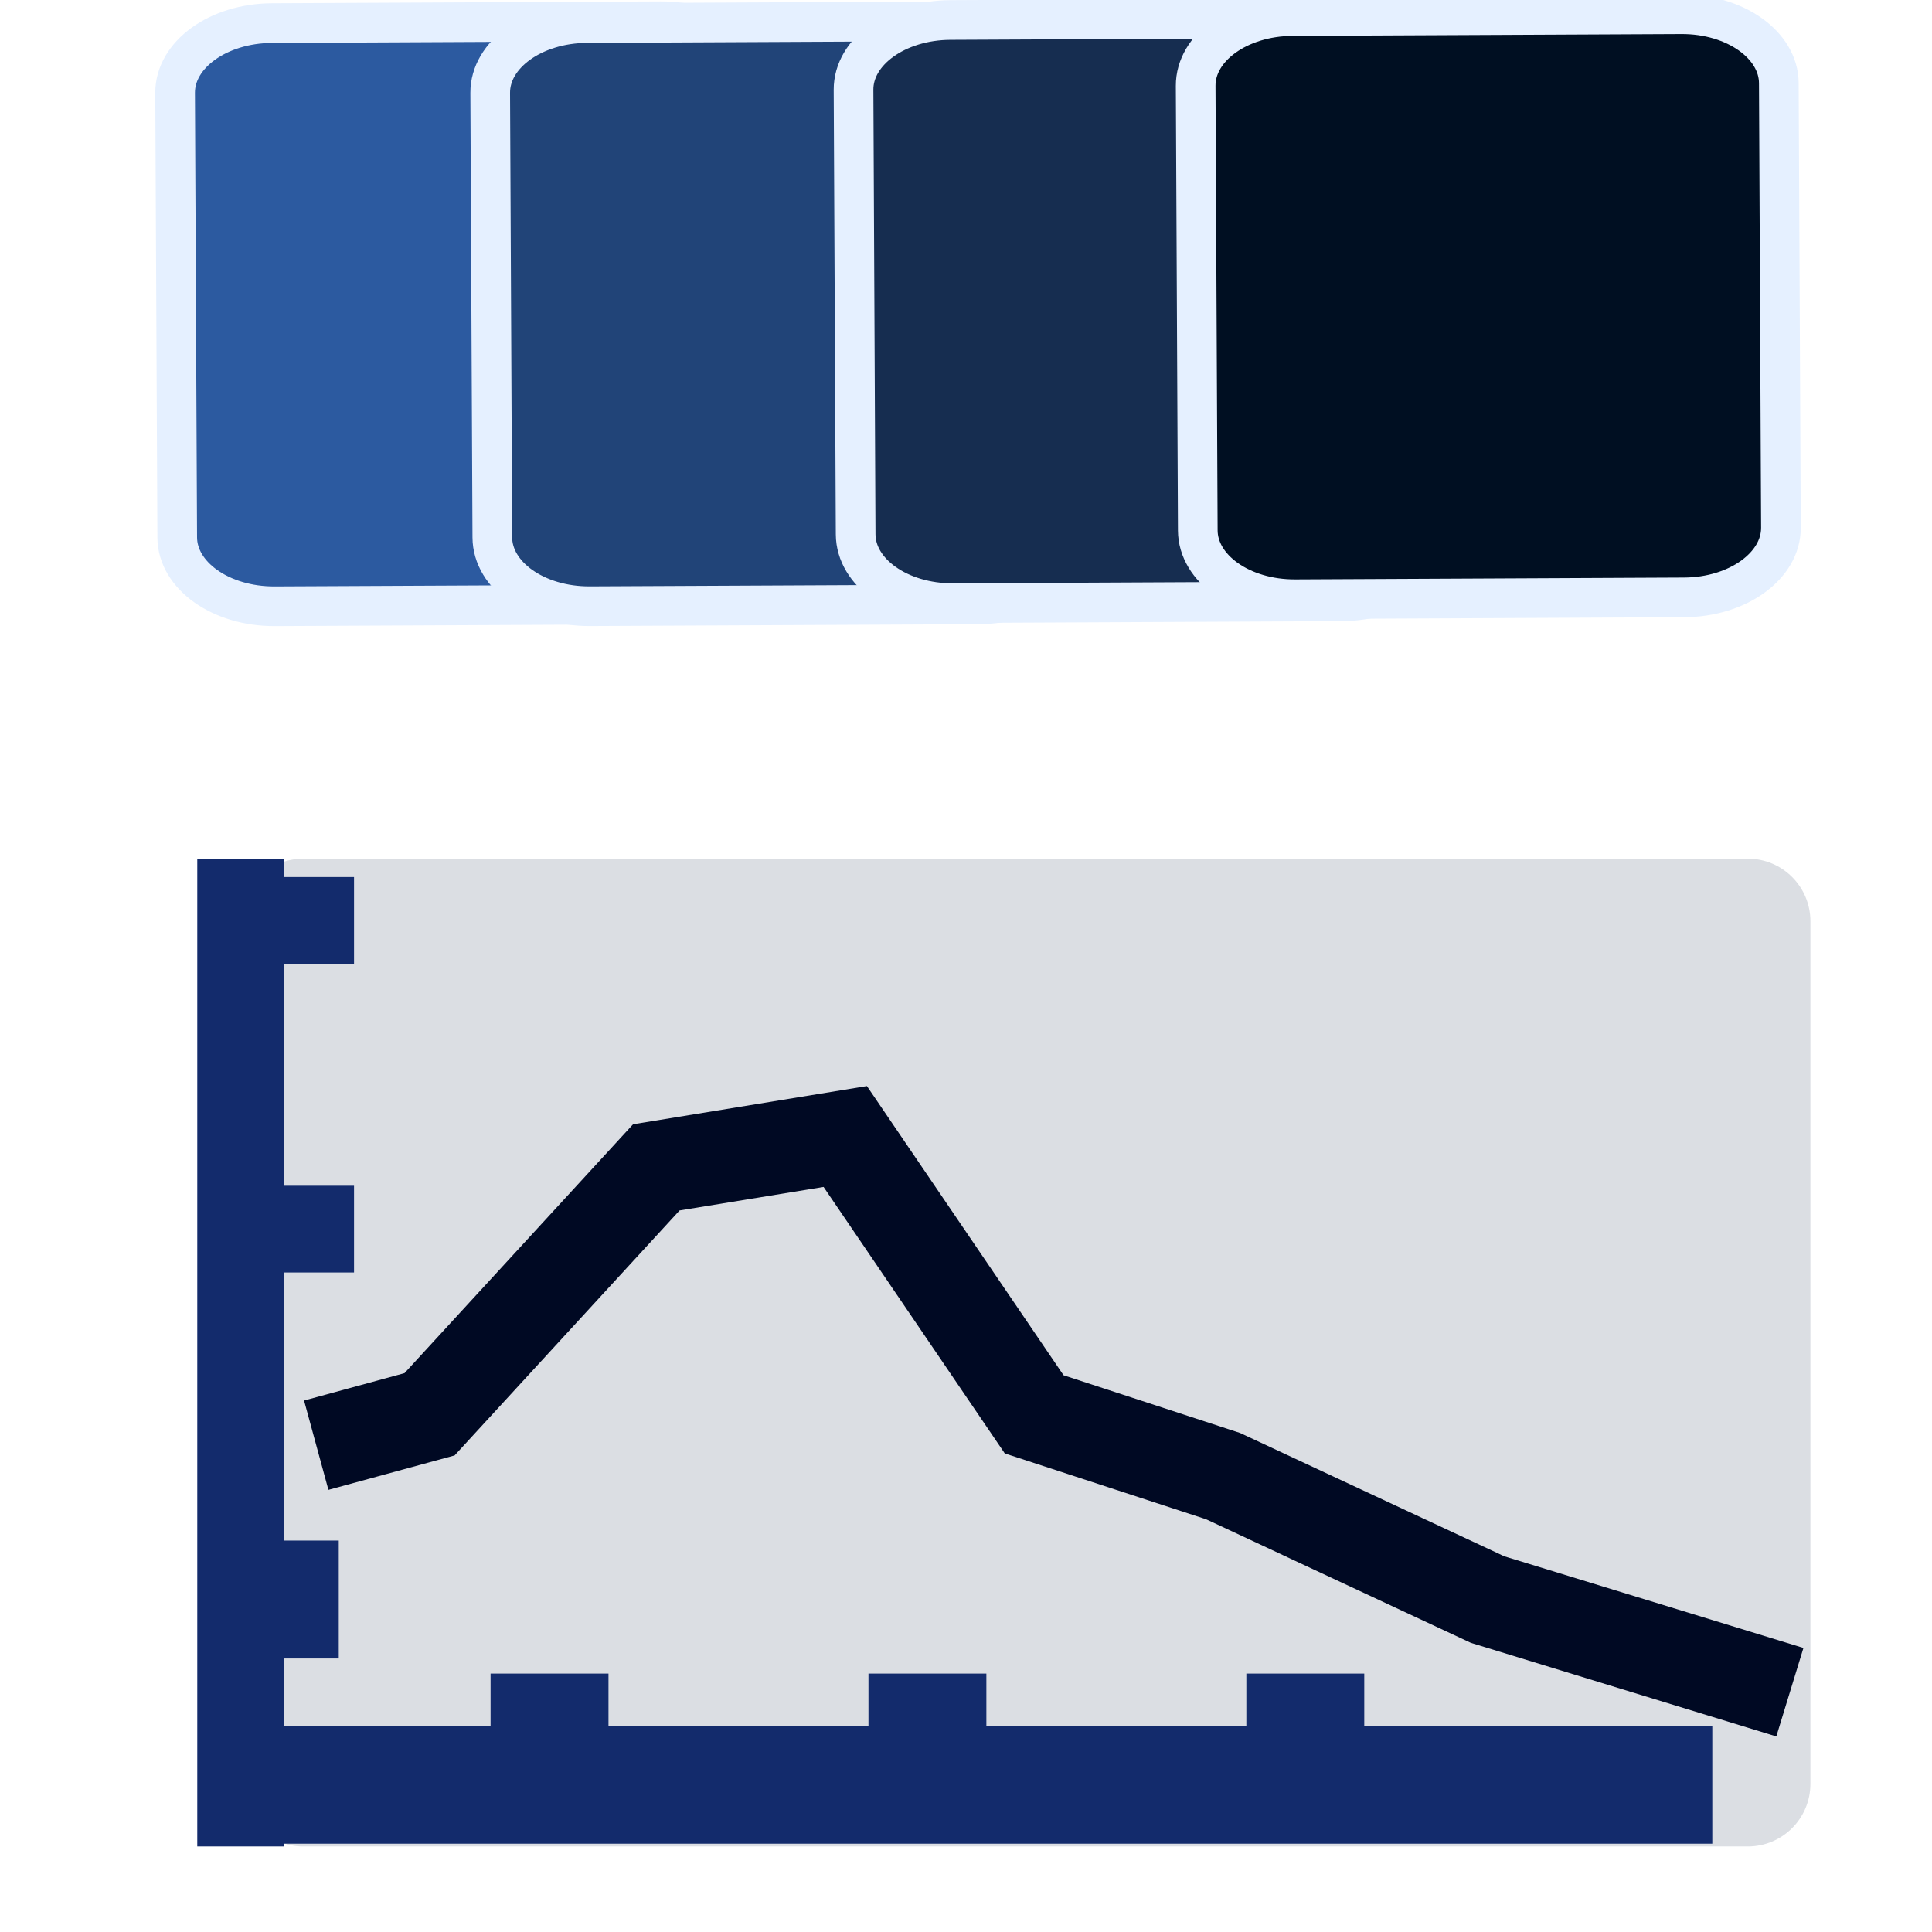
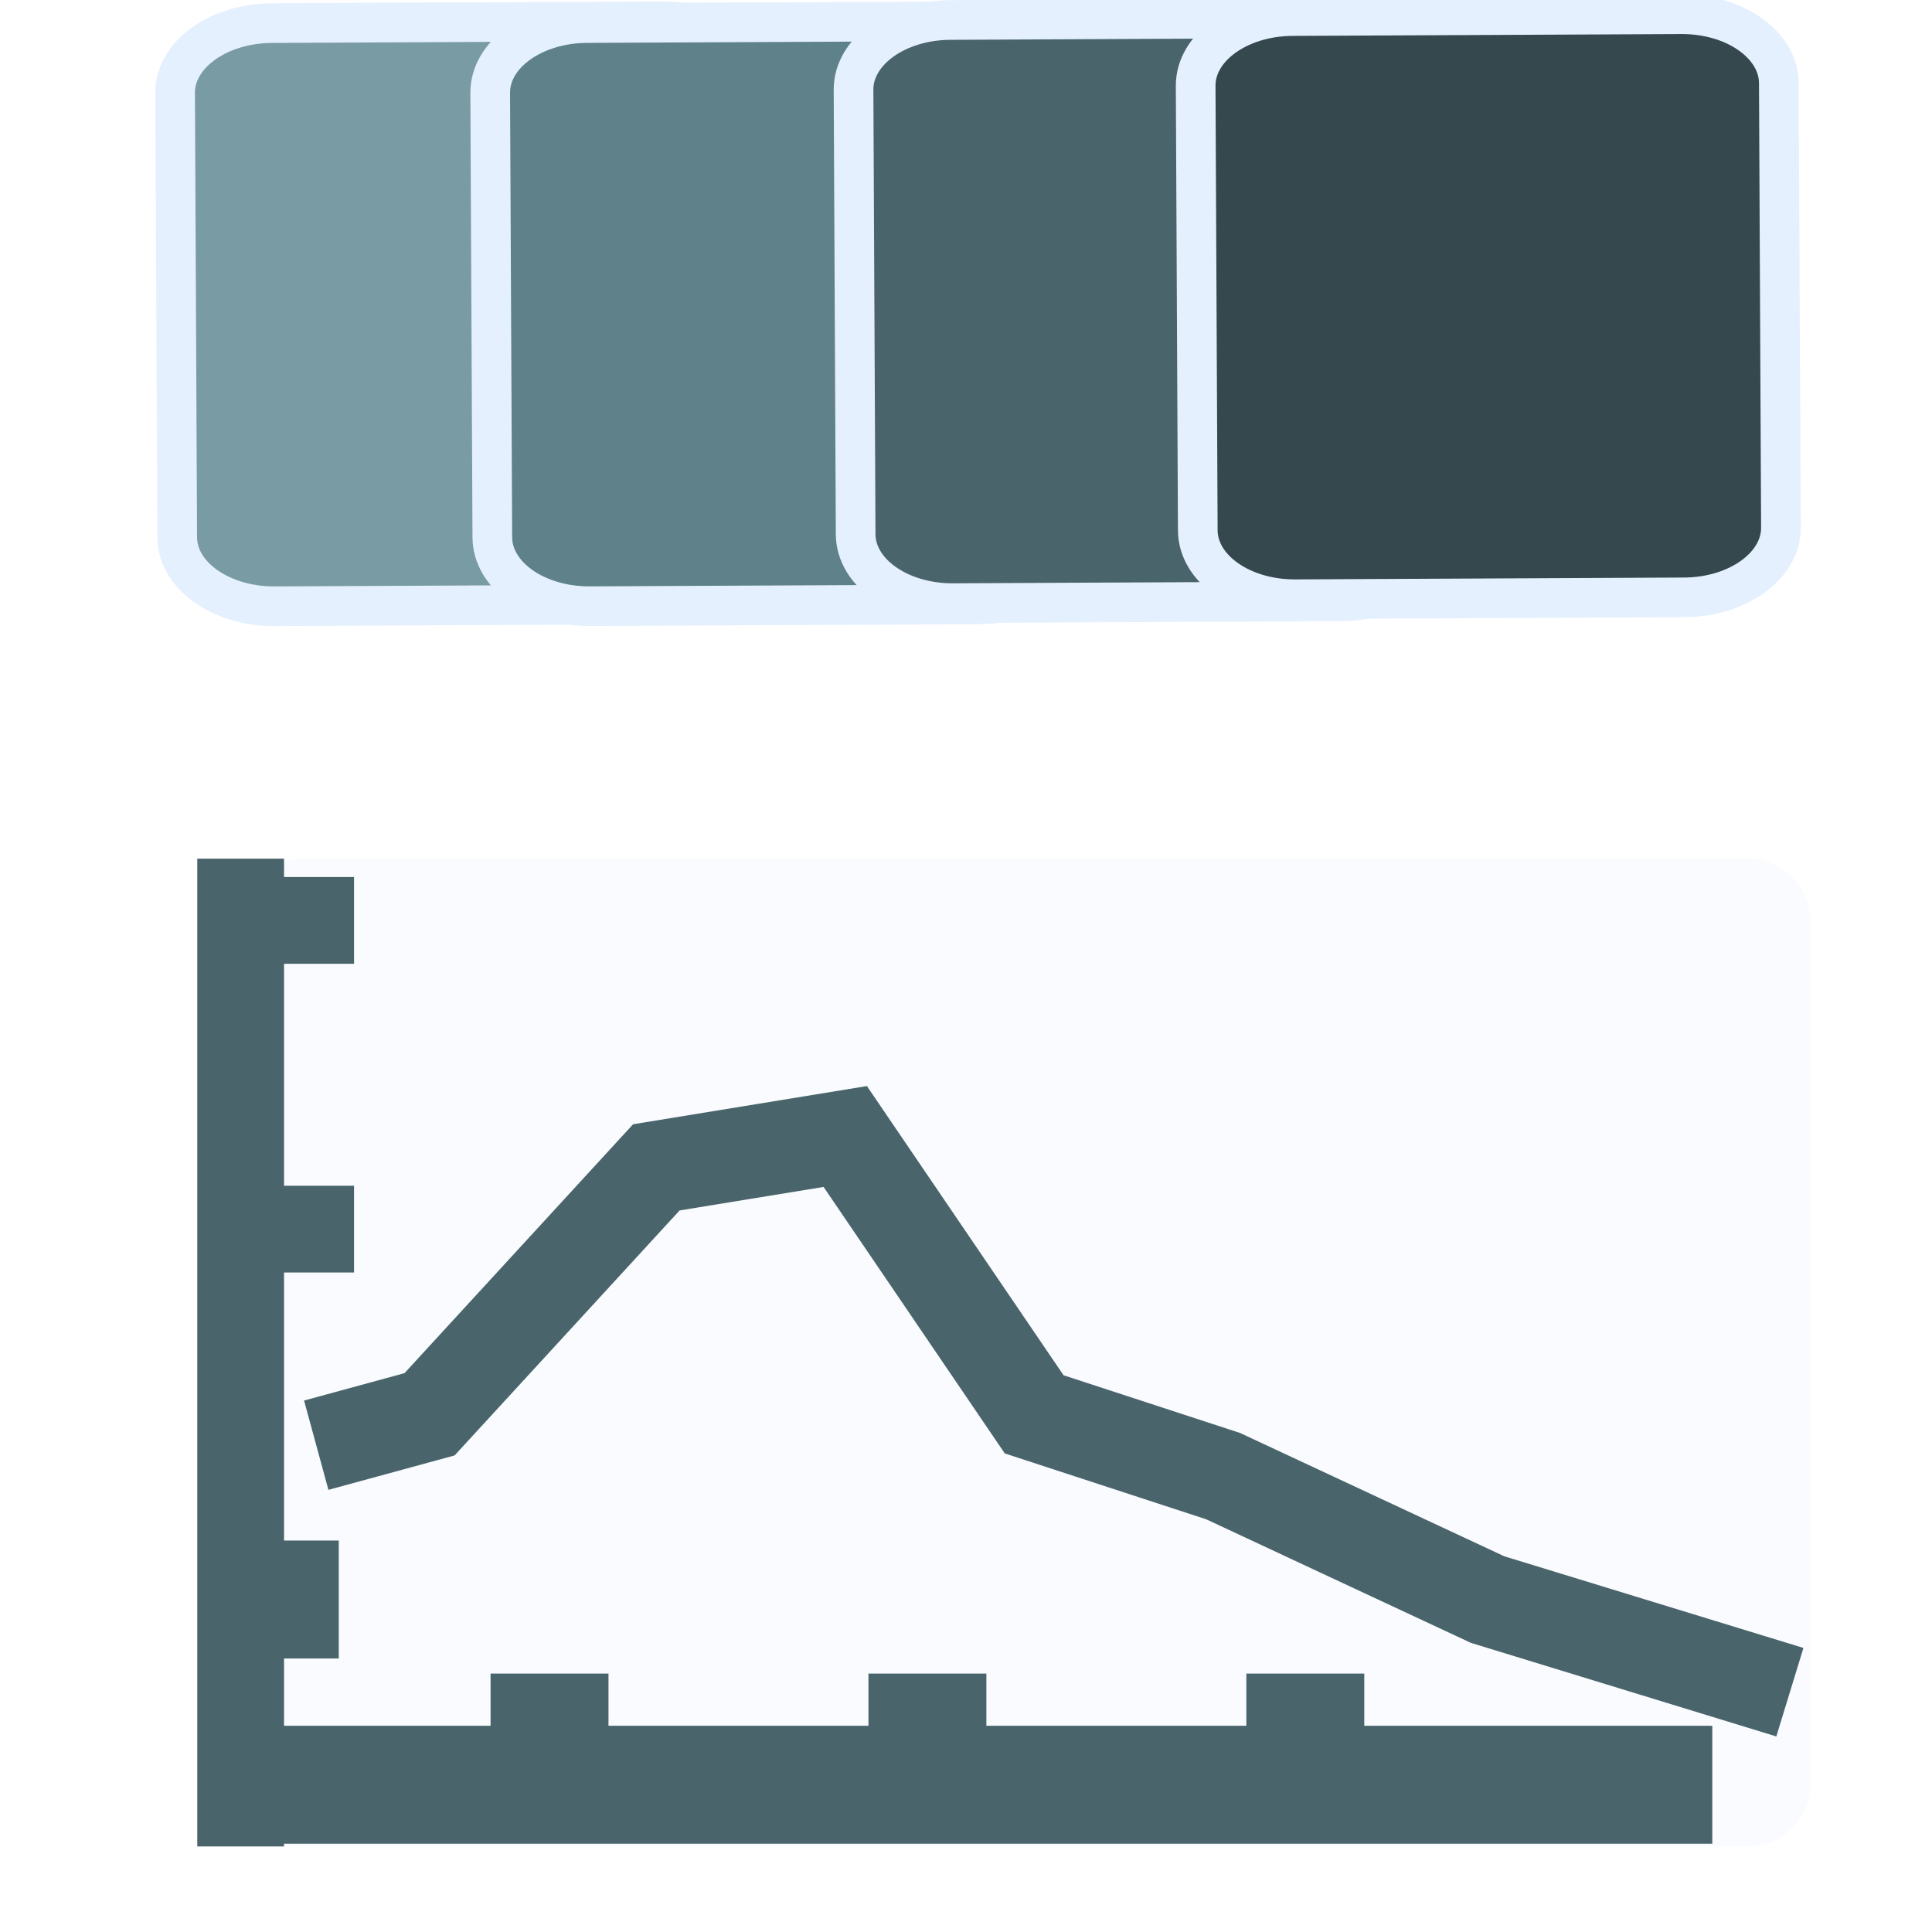
<svg xmlns="http://www.w3.org/2000/svg" width="34.133" height="34.133" id="svg2985" version="1.1" viewBox="0 0 32 32">
  <defs id="defs2987" />
  <g id="layer1">
-     <rect style="fill:#dbdee3;fill-opacity:1;fill-rule:evenodd;stroke:#004800;stroke-width:0;stroke-linecap:square;stroke-linejoin:miter;stroke-miterlimit:4;stroke-dasharray:none;stroke-dashoffset:0;stroke-opacity:0.333" id="rect3991" width="26" height="16.361" x="3.986" y="14.222" rx="1.036" ry="1.036" />
-     <path style="fill:none;stroke:#132b6c;stroke-width:1.437;stroke-linecap:butt;stroke-linejoin:miter;stroke-miterlimit:4;stroke-dasharray:none;stroke-opacity:1" d="M 3.986,14.222 V 30.583" id="path2996" />
-     <path style="fill:#80b3ff;stroke:#132b6c;stroke-width:1.953;stroke-linecap:butt;stroke-linejoin:miter;stroke-miterlimit:4;stroke-dasharray:none;stroke-opacity:1" d="M 28.361,29.561 H 3.986" id="path2998" />
-     <path style="fill:#80b3ff;stroke:#132b6c;stroke-width:1.953;stroke-linecap:butt;stroke-linejoin:miter;stroke-miterlimit:4;stroke-dasharray:none;stroke-opacity:1" d="m 4.359,26.493 c 1.252,0 1.252,0 1.252,0" id="path3772-0" />
-     <path style="fill:none;stroke:#000923;stroke-width:1.533;stroke-linecap:butt;stroke-linejoin:miter;stroke-miterlimit:4;stroke-dasharray:none;stroke-opacity:1" d="M 5.238,23.937 7.115,23.425 10.871,19.335 14,18.824 l 3.129,4.602 3.129,1.023 4.381,2.045 5.007,1.534" id="path4037" />
-     <path style="fill:#80b3ff;stroke:#132b6c;stroke-width:1.953;stroke-linecap:butt;stroke-linejoin:miter;stroke-miterlimit:4;stroke-dasharray:none;stroke-opacity:1" d="m 9.102,29.765 c 0,-2.045 0,-2.045 0,-2.045" id="path3840-8" />
-     <path style="fill:#80b3ff;stroke:#132b6c;stroke-width:1.953;stroke-linecap:butt;stroke-linejoin:miter;stroke-miterlimit:4;stroke-dasharray:none;stroke-opacity:1" d="m 15.361,29.765 c 0,-2.045 0,-2.045 0,-2.045" id="path3840-9" />
-     <path style="fill:#80b3ff;stroke:#132b6c;stroke-width:1.953;stroke-linecap:butt;stroke-linejoin:miter;stroke-miterlimit:4;stroke-dasharray:none;stroke-opacity:1" d="m 21.62,29.765 c 0,-2.045 0,-2.045 0,-2.045" id="path3840-3" />
-     <path style="fill:none;stroke:#132b6c;stroke-width:1.437;stroke-linecap:butt;stroke-linejoin:miter;stroke-miterlimit:4;stroke-dasharray:none;stroke-opacity:1" d="m 4.612,20.358 c 1.252,0 1.252,0 1.252,0" id="path3772-0-3" />
-     <path style="fill:none;stroke:#132b6c;stroke-width:1.437;stroke-linecap:butt;stroke-linejoin:miter;stroke-miterlimit:4;stroke-dasharray:none;stroke-opacity:1" d="m 4.612,15.245 c 1.252,0 1.252,0 1.252,0" id="path3772-0-9" />
-     <rect style="color:#000000;display:inline;overflow:visible;visibility:visible;fill:#2c5aa0;fill-opacity:1;fill-rule:evenodd;stroke:#e5f0ff;stroke-width:0.657;stroke-linecap:butt;stroke-linejoin:miter;stroke-miterlimit:4;stroke-dasharray:none;stroke-dashoffset:0;stroke-opacity:1;marker:none;enable-background:accumulate" id="rect2999-5-5-6-6" width="9.659" height="9.659" x="2.893" y="0.404" rx="1.609" ry="1.148" transform="rotate(-0.2727255)" />
-     <rect style="color:#000000;display:inline;overflow:visible;visibility:visible;fill:#214478;fill-opacity:1;fill-rule:evenodd;stroke:#e5f0ff;stroke-width:0.657;stroke-linecap:butt;stroke-linejoin:miter;stroke-miterlimit:4;stroke-dasharray:none;stroke-dashoffset:0;stroke-opacity:1;marker:none;enable-background:accumulate" id="rect2999-5-5-6-6-7" width="9.659" height="9.659" x="8.112" y="0.428" rx="1.609" ry="1.148" transform="rotate(-0.2727255)" />
-     <rect style="color:#000000;display:inline;overflow:visible;visibility:visible;fill:#162d50;fill-opacity:1;fill-rule:evenodd;stroke:#e5f0ff;stroke-width:0.657;stroke-linecap:butt;stroke-linejoin:miter;stroke-miterlimit:4;stroke-dasharray:none;stroke-dashoffset:0;stroke-opacity:1;marker:none;enable-background:accumulate" id="rect2999-5-5-6-6-5" width="9.659" height="9.659" x="14.13" y="0.406" rx="1.609" ry="1.148" transform="rotate(-0.2727255)" />
-     <rect style="color:#000000;display:inline;overflow:visible;visibility:visible;fill:#000f22;fill-opacity:1;fill-rule:evenodd;stroke:#e5f0ff;stroke-width:0.657;stroke-linecap:butt;stroke-linejoin:miter;stroke-miterlimit:4;stroke-dasharray:none;stroke-dashoffset:0;stroke-opacity:1;marker:none;enable-background:accumulate" id="rect2999-5-5-6-6-5-3" width="9.659" height="9.659" x="19.797" y="0.368" rx="1.609" ry="1.148" transform="rotate(-0.2727255)" />
+     <rect style="fill:#f9fbfe;fill-opacity:1;fill-rule:evenodd;stroke:#81a1a9;stroke-width:0;stroke-linecap:square;stroke-linejoin:miter;stroke-miterlimit:4;stroke-dasharray:none;stroke-dashoffset:0;stroke-opacity:1" id="rect3991" width="26" height="16.361" x="3.986" y="14.222" rx="1.036" ry="1.036" />
+     <path style="fill:none;stroke:#49646b;stroke-width:1.437;stroke-linecap:butt;stroke-linejoin:miter;stroke-miterlimit:4;stroke-dasharray:none;stroke-opacity:1" d="M 3.986,14.222 V 30.583" id="path2996" />
+     <path style="fill:#80b3ff;stroke:#49646b;stroke-width:1.953;stroke-linecap:butt;stroke-linejoin:miter;stroke-miterlimit:4;stroke-dasharray:none;stroke-opacity:1" d="M 28.361,29.561 H 3.986" id="path2998" />
+     <path style="fill:#80b3ff;stroke:#49646b;stroke-width:1.953;stroke-linecap:butt;stroke-linejoin:miter;stroke-miterlimit:4;stroke-dasharray:none;stroke-opacity:1" d="m 4.359,26.493 c 1.252,0 1.252,0 1.252,0" id="path3772-0" />
+     <path style="fill:none;stroke:#49646b;stroke-width:1.533;stroke-linecap:butt;stroke-linejoin:miter;stroke-miterlimit:4;stroke-dasharray:none;stroke-opacity:1" d="M 5.238,23.937 7.115,23.425 10.871,19.335 14,18.824 l 3.129,4.602 3.129,1.023 4.381,2.045 5.007,1.534" id="path4037" />
+     <path style="fill:#80b3ff;stroke:#49646b;stroke-width:1.953;stroke-linecap:butt;stroke-linejoin:miter;stroke-miterlimit:4;stroke-dasharray:none;stroke-opacity:1" d="m 9.102,29.765 c 0,-2.045 0,-2.045 0,-2.045" id="path3840-8" />
+     <path style="fill:#80b3ff;stroke:#49646b;stroke-width:1.953;stroke-linecap:butt;stroke-linejoin:miter;stroke-miterlimit:4;stroke-dasharray:none;stroke-opacity:1" d="m 15.361,29.765 c 0,-2.045 0,-2.045 0,-2.045" id="path3840-9" />
+     <path style="fill:#80b3ff;stroke:#49646b;stroke-width:1.953;stroke-linecap:butt;stroke-linejoin:miter;stroke-miterlimit:4;stroke-dasharray:none;stroke-opacity:1" d="m 21.62,29.765 c 0,-2.045 0,-2.045 0,-2.045" id="path3840-3" />
+     <path style="fill:none;stroke:#49646b;stroke-width:1.437;stroke-linecap:butt;stroke-linejoin:miter;stroke-miterlimit:4;stroke-dasharray:none;stroke-opacity:1" d="m 4.612,20.358 c 1.252,0 1.252,0 1.252,0" id="path3772-0-3" />
+     <path style="fill:none;stroke:#49646b;stroke-width:1.437;stroke-linecap:butt;stroke-linejoin:miter;stroke-miterlimit:4;stroke-dasharray:none;stroke-opacity:1" d="m 4.612,15.245 c 1.252,0 1.252,0 1.252,0" id="path3772-0-9" />
+     <rect style="color:#000000;display:inline;overflow:visible;visibility:visible;fill:#799ba4;fill-opacity:1;fill-rule:evenodd;stroke:#e5f0ff;stroke-width:0.657;stroke-linecap:butt;stroke-linejoin:miter;stroke-miterlimit:4;stroke-dasharray:none;stroke-dashoffset:0;stroke-opacity:1;marker:none;enable-background:accumulate" id="rect2999-5-5-6-6" width="9.659" height="9.659" x="2.893" y="0.404" rx="1.609" ry="1.148" transform="rotate(-0.2727255)" />
+     <rect style="color:#000000;display:inline;overflow:visible;visibility:visible;fill:#5e818a;fill-opacity:1;fill-rule:evenodd;stroke:#e5f0ff;stroke-width:0.657;stroke-linecap:butt;stroke-linejoin:miter;stroke-miterlimit:4;stroke-dasharray:none;stroke-dashoffset:0;stroke-opacity:1;marker:none;enable-background:accumulate" id="rect2999-5-5-6-6-7" width="9.659" height="9.659" x="8.112" y="0.428" rx="1.609" ry="1.148" transform="rotate(-0.2727255)" />
+     <rect style="color:#000000;display:inline;overflow:visible;visibility:visible;fill:#49646b;fill-opacity:1;fill-rule:evenodd;stroke:#e5f0ff;stroke-width:0.657;stroke-linecap:butt;stroke-linejoin:miter;stroke-miterlimit:4;stroke-dasharray:none;stroke-dashoffset:0;stroke-opacity:1;marker:none;enable-background:accumulate" id="rect2999-5-5-6-6-5" width="9.659" height="9.659" x="14.13" y="0.406" rx="1.609" ry="1.148" transform="rotate(-0.2727255)" />
+     <rect style="color:#000000;display:inline;overflow:visible;visibility:visible;fill:#35484d;fill-opacity:1;fill-rule:evenodd;stroke:#e5f0ff;stroke-width:0.657;stroke-linecap:butt;stroke-linejoin:miter;stroke-miterlimit:4;stroke-dasharray:none;stroke-dashoffset:0;stroke-opacity:1;marker:none;enable-background:accumulate" id="rect2999-5-5-6-6-5-3" width="9.659" height="9.659" x="19.797" y="0.368" rx="1.609" ry="1.148" transform="rotate(-0.2727255)" />
  </g>
</svg>
